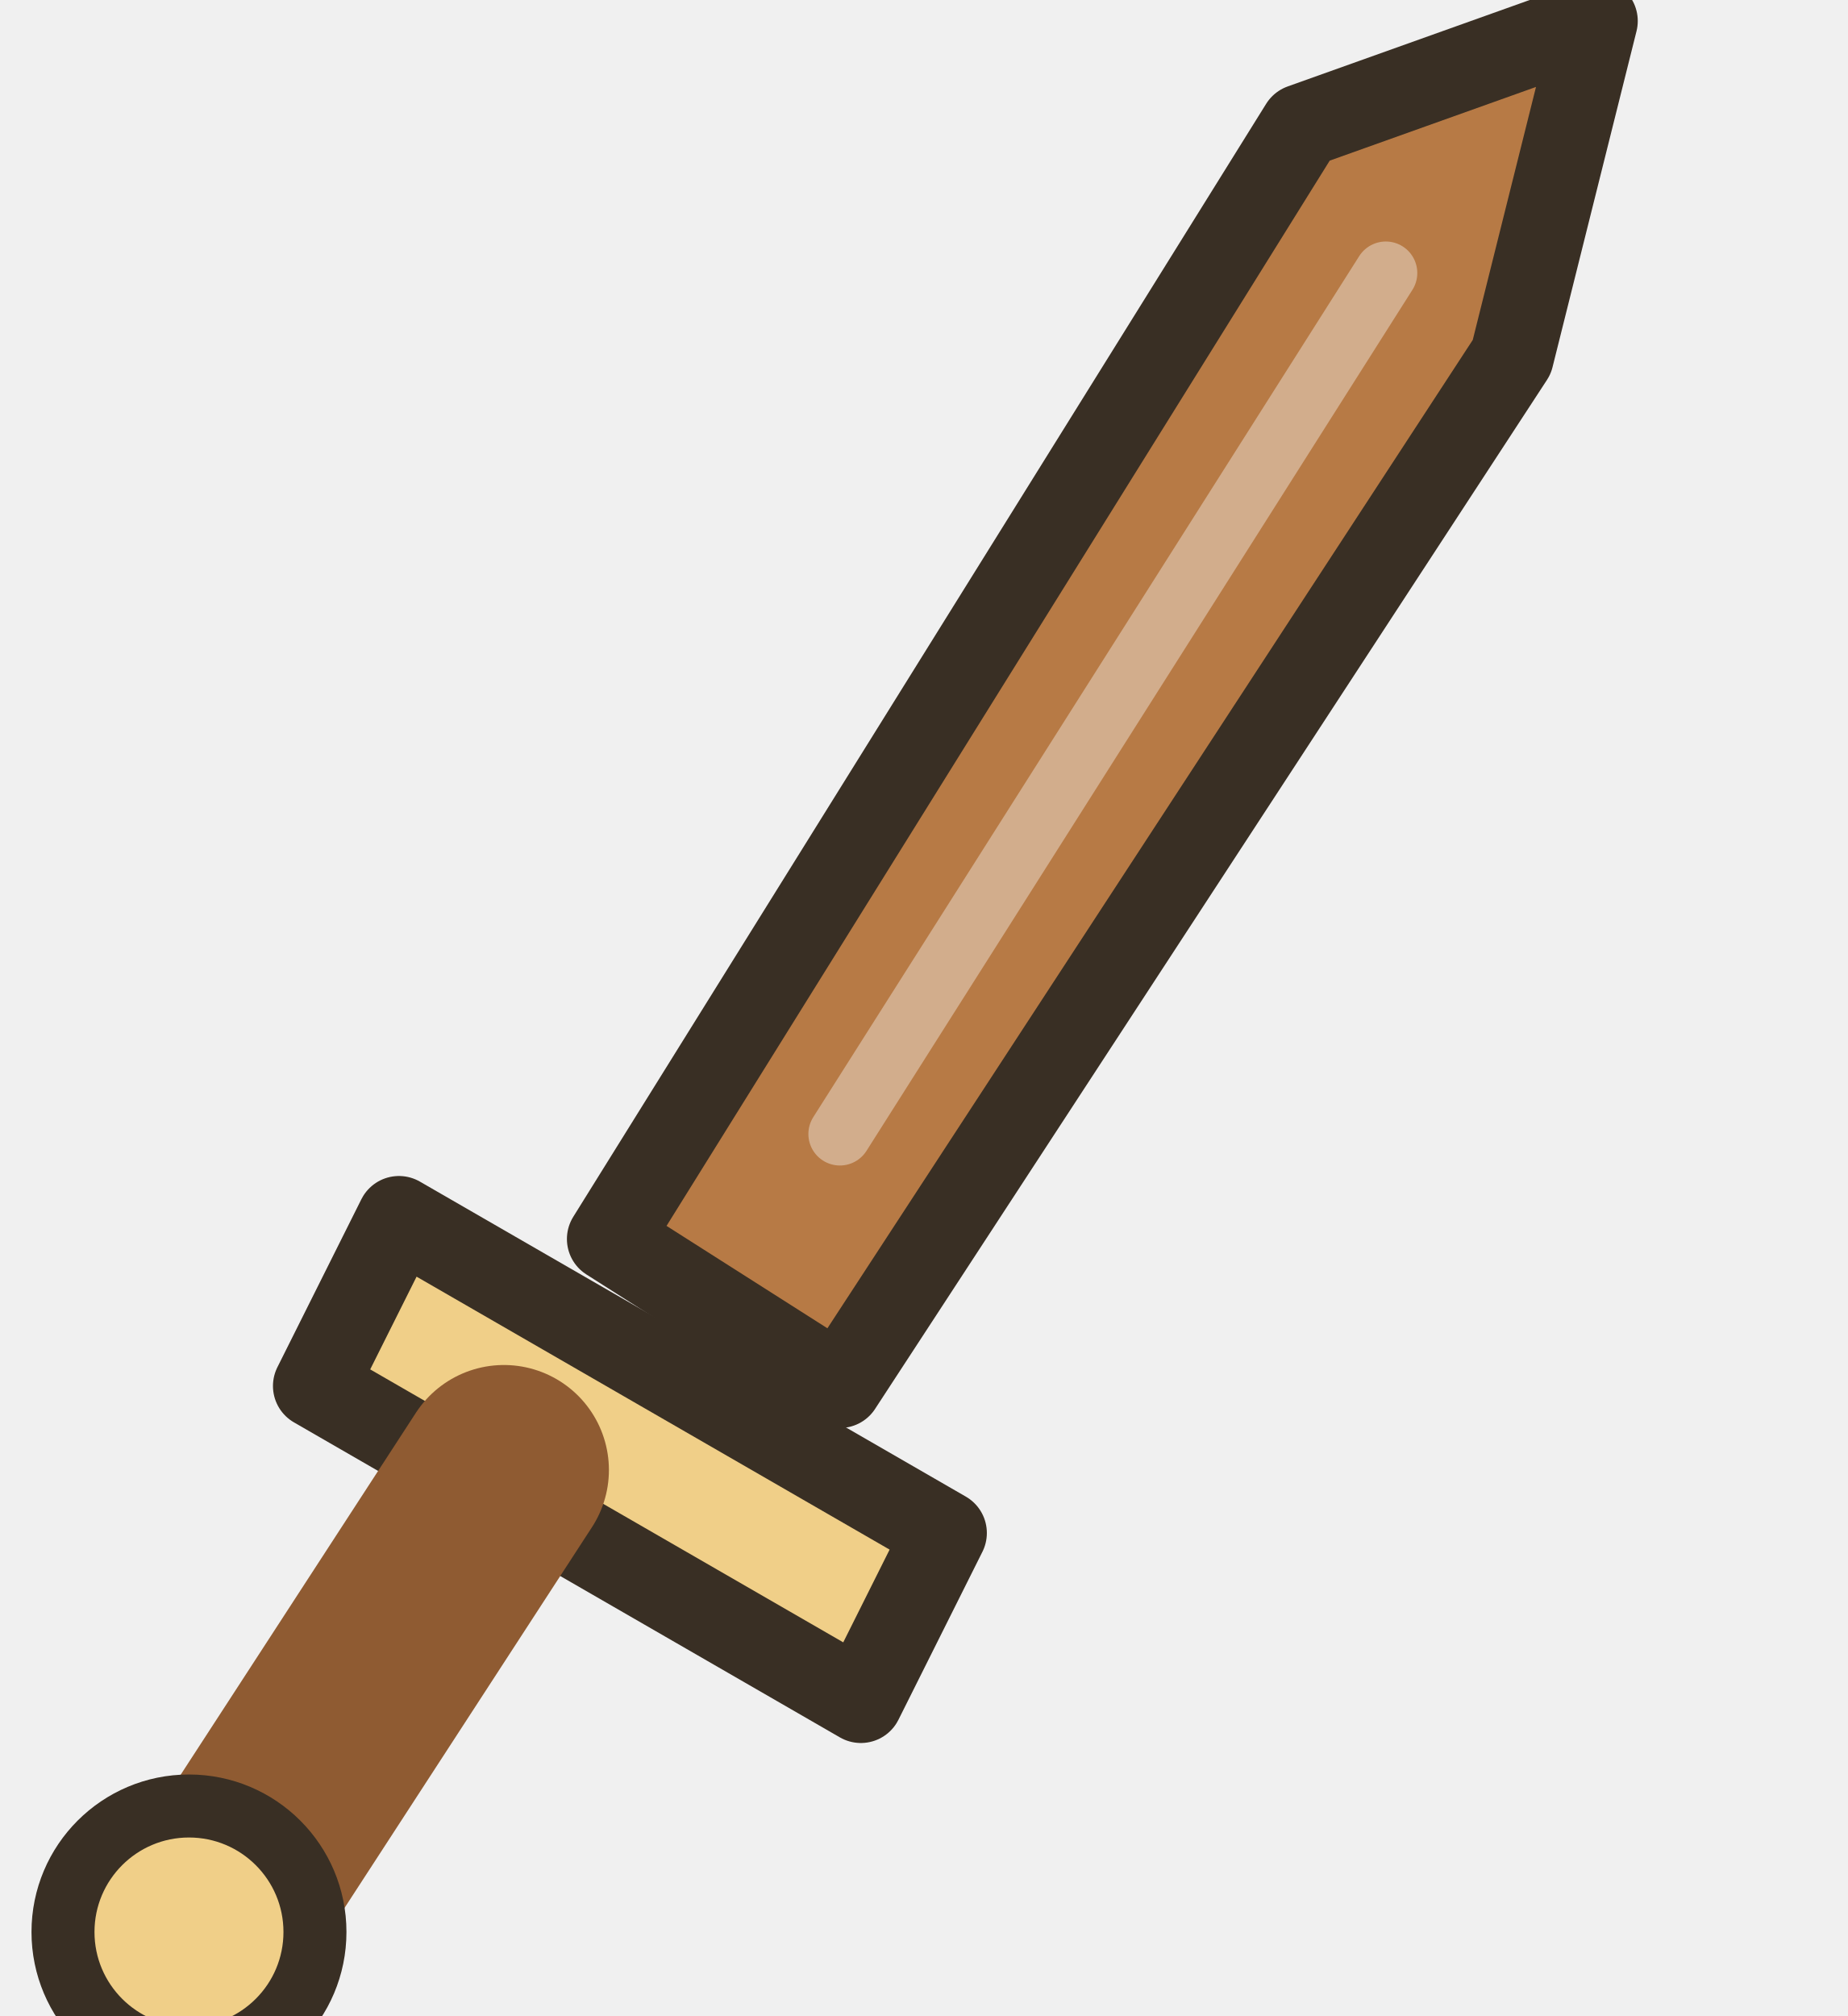
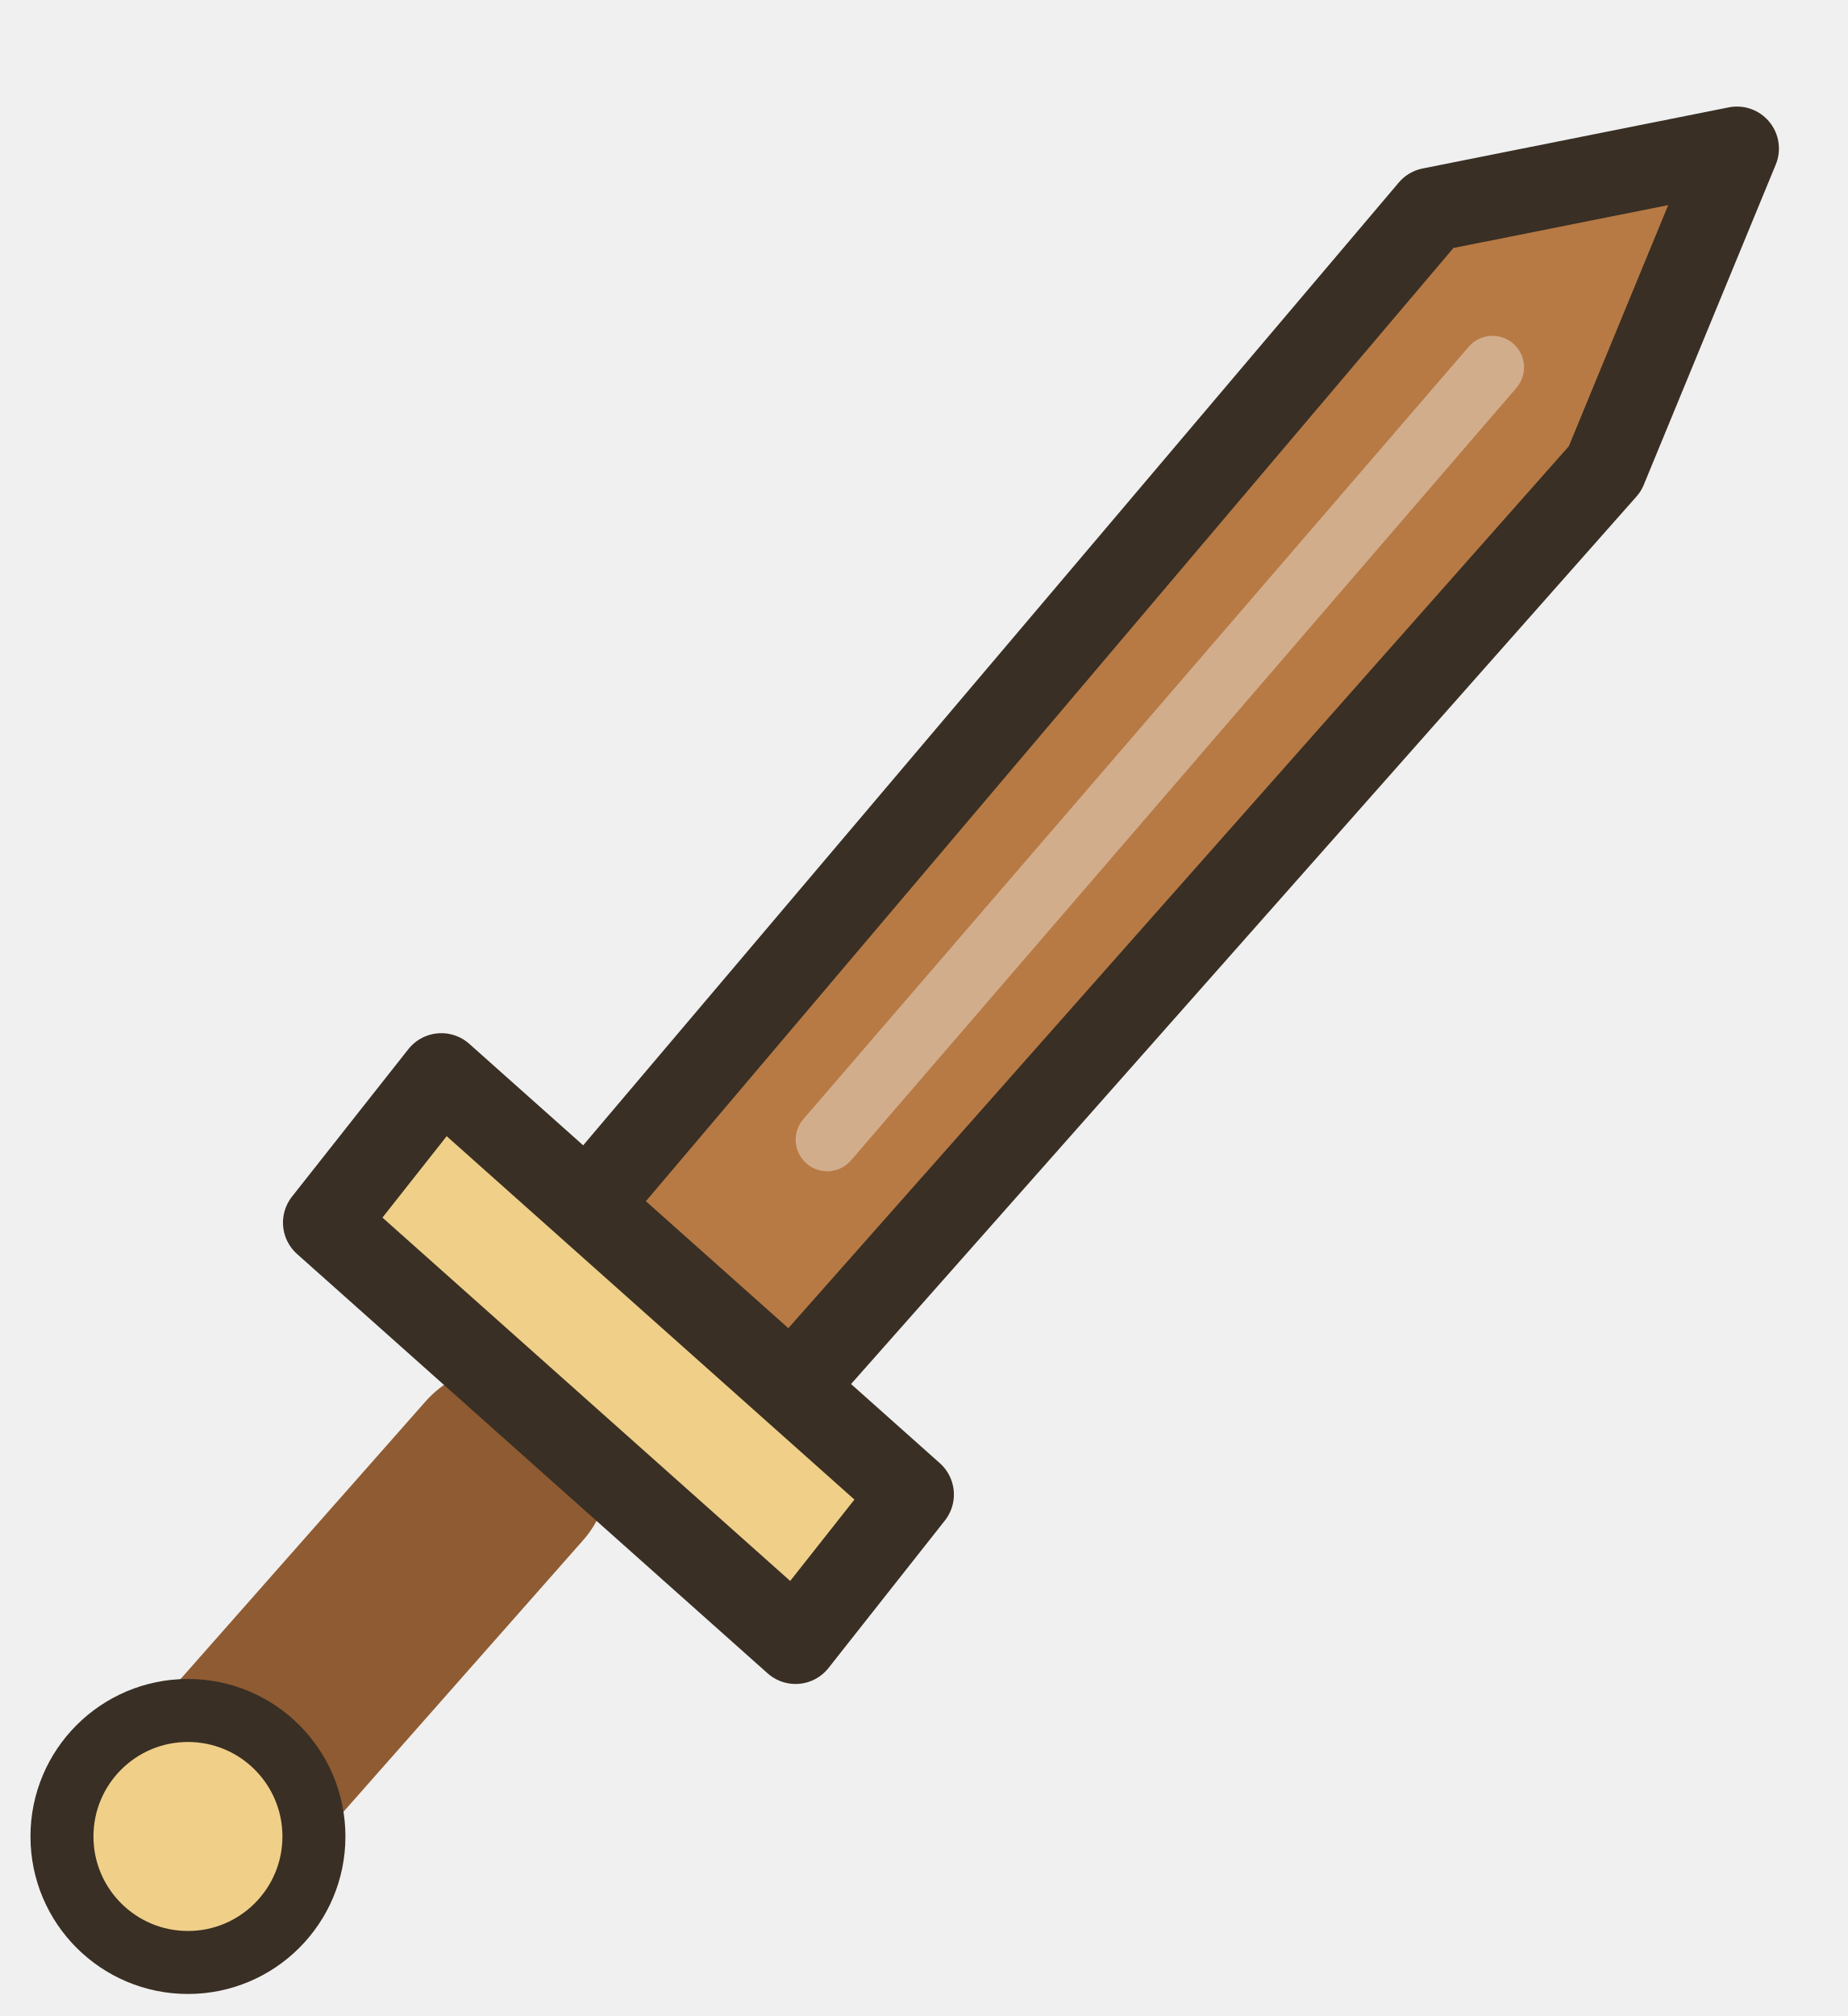
<svg xmlns="http://www.w3.org/2000/svg" viewBox="-14 -48 88 96">
  <g id="sword">
-     <path id="blade" d="M15 11L48-42L62-47L58-31L26 18Z" fill="#b77a45" stroke="#392f24" stroke-width="4" stroke-linejoin="round" />
-     <path id="blade-highlight" d="M26 6L52-35" fill="none" stroke="#fff" stroke-opacity=".38" stroke-width="3" stroke-linecap="round" />
-     <path id="guard" d="M5 10L31 25L27 33L1 18Z" fill="#f0cf88" stroke="#392f24" stroke-width="4" stroke-linejoin="round" />
-     <path id="grip" d="M10 22L-3 42" fill="none" stroke="#8f5b32" stroke-width="10" stroke-linecap="round" />
-     <circle id="pommel" cx="-5" cy="44" r="6" fill="#f0cf88" stroke="#392f24" stroke-width="3" />
+     <g id="blade-group" transform="rotate(8.365 23.829 2.005)">
+       <path id="blade" d="m15 11 33-53 14-5-4 16-32 49z" fill="#b77a45" stroke="#392f24" stroke-width="4" stroke-linejoin="round" />
+       <path id="blade-highlight" d="m26 6 26-41" fill="none" stroke="#fff" stroke-opacity=".38" stroke-width="3" stroke-linecap="round" />
+     </g>
+     <path id="grip" d="M10.015 22.044-3.104 36.908" fill="none" stroke="#8f5b32" stroke-width="10" stroke-linecap="round" />
+     <circle id="pommel" cx="-5.049" cy="39.451" r="6" fill="#f0cf88" stroke="#392f24" stroke-width="3" />
+     <path id="guard" d="m7.019 3.199 22.411 19.969-5.542 7.021L1.477 10.22Z" fill="#f0cf88" stroke="#392f24" stroke-width="4" stroke-linejoin="round" />
  </g>
</svg>
